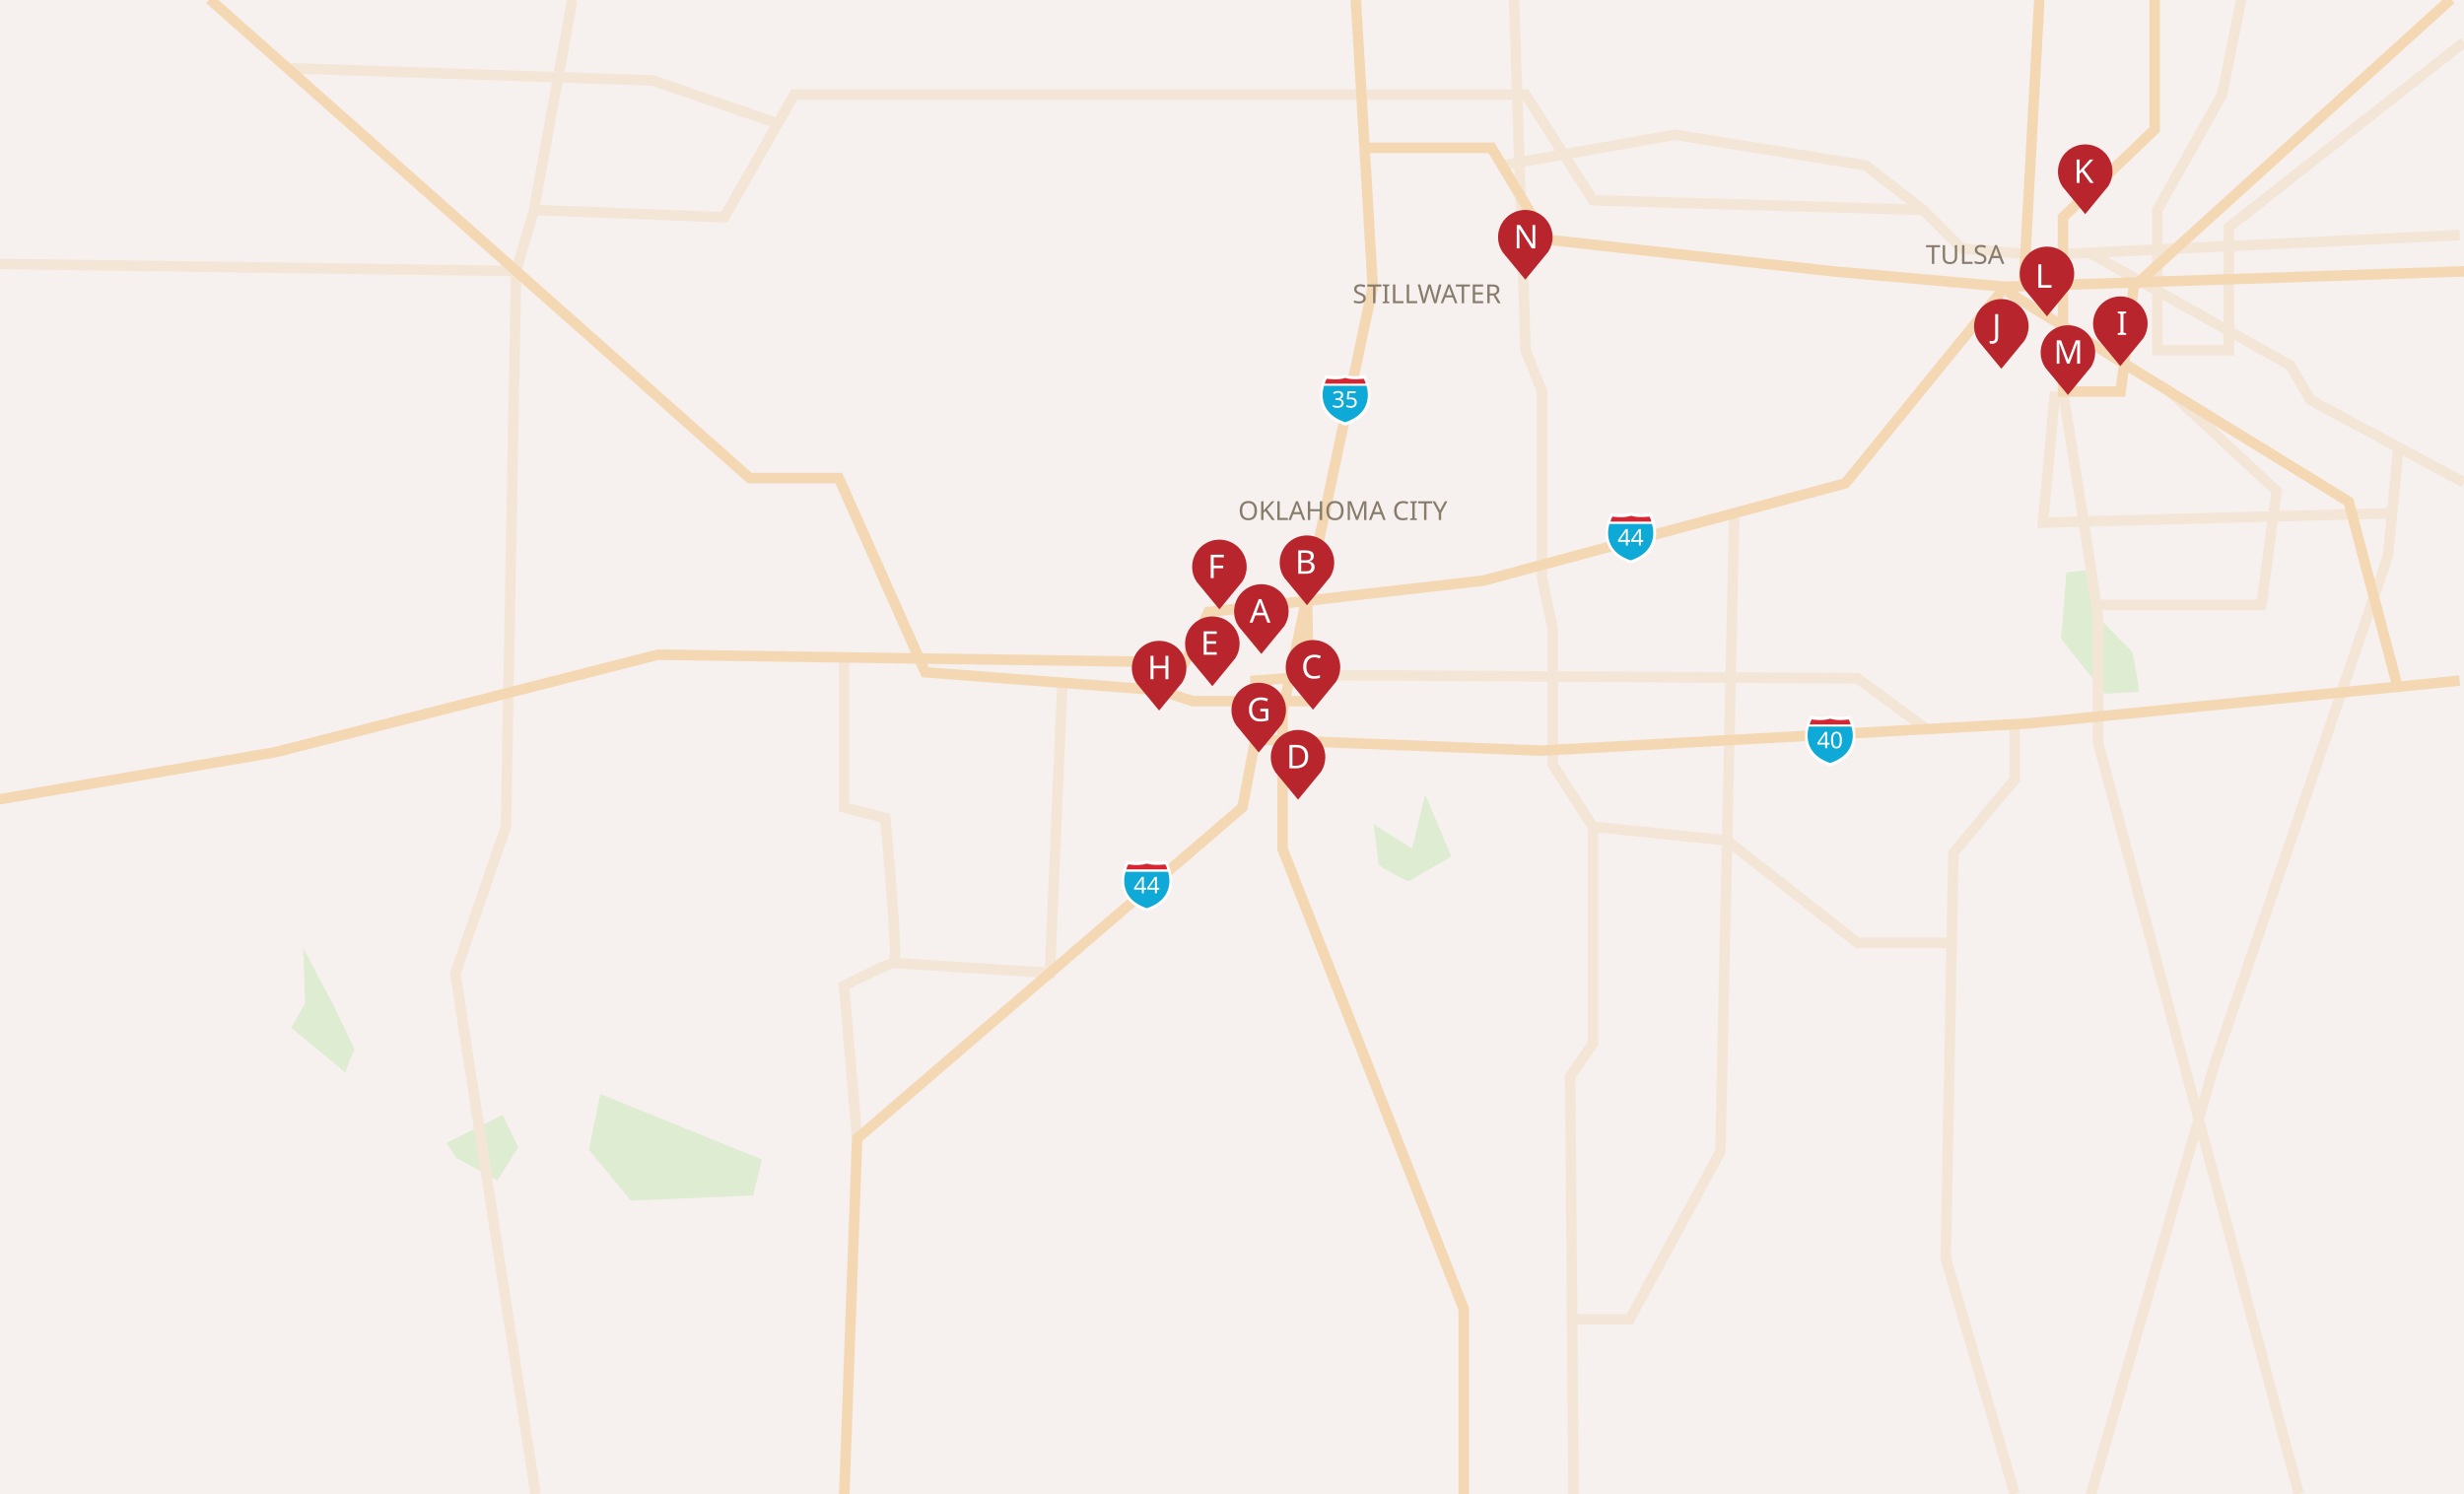
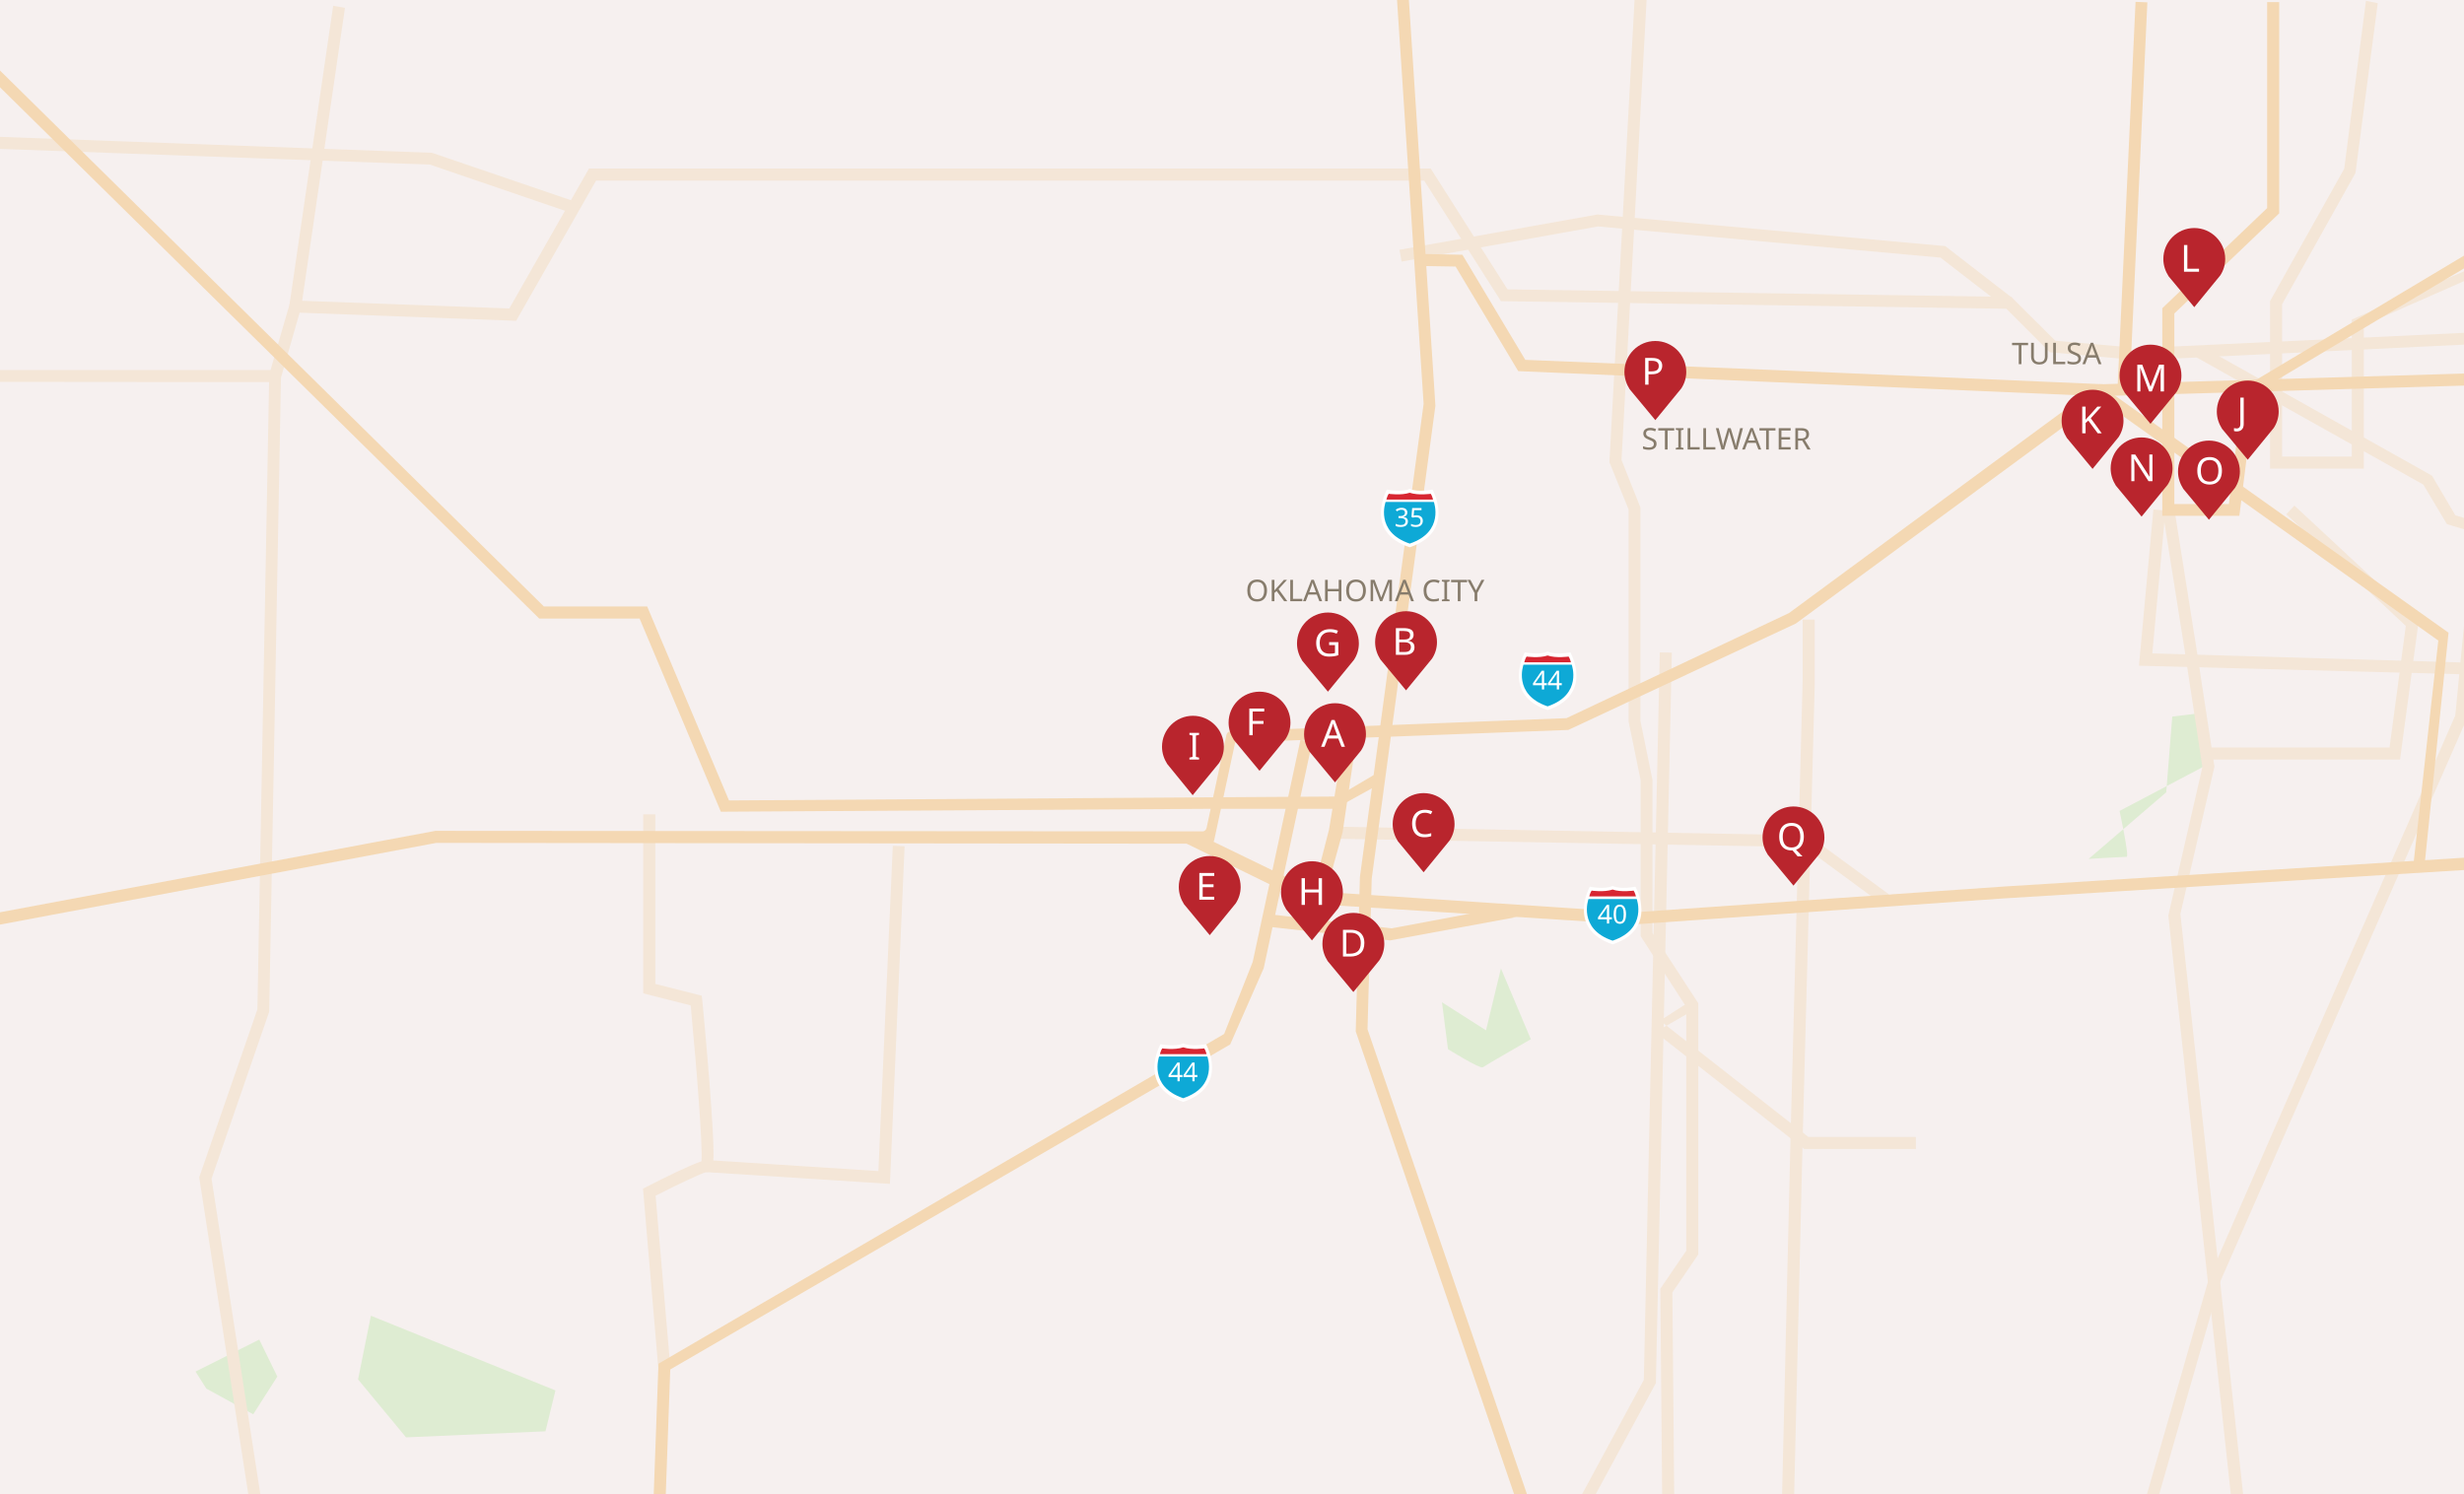
- <svg xmlns="http://www.w3.org/2000/svg" viewBox="193 18.6 940 570" enable-background="new 193 18.6 940 570">
-   <path fill="#F6F0EF" d="M179.8 12.8c-.4 0-.7 0-1-2.1v585.1l964.1 2v-585H179.8z" />
-   <g fill="#DEECD2">
-     <path d="M325 428c-.3-1.7 3.3-9 3.3-9l-8.3-17.3-11.3-21.3.7 21-5.3 9.3L325 428zM367 460.3l-3.7-5.6 21.4-10.7 6 12.3-8 12.7zM422 436l-4.3 21.3 16 19.4 46.6-2 3.4-13.7zM717 333l2 15.7s10.7 6.7 11.7 6c1-.7 16-9.3 16-9.3l-10-23.7-5 20.7L717 333zM990 236l2.7 17.3 13.7 14s3.3 15.3 2.3 15.3-12.7.7-12.7.7l-16.7-21 2-25.3 8.7-1z" />
+ <svg xmlns="http://www.w3.org/2000/svg" version="1.1" id="map" x="0px" y="0px" viewBox="193 18.6 940 570" enable-background="new 193 18.6 940 570" xml:space="preserve">
+   <g id="greenery">
+ </g>
+   <g id="smallroads">
+ </g>
+   <g id="sign">
+ </g>
+   <g id="land">
+     <path fill="#F6F0EF" d="M190,14.6v574.1h946.7l0.3-573.9c0,0,0,0,0,0L190,14.6z" />
  </g>
-   <g stroke="#F4E6D7" stroke-width="4" stroke-miterlimit="10" fill="none">
-     <path d="M770.4 12.8l4.6 139.4 6.3 15.8v71.2l4.1 19.5v51.7l15.3 23.6v82.7l-8.7 12.6 1.3 159.3M854.6 214.4L849.3 458l-34.6 64h-21.9M685.3 276.1l216.3 1.3 26.4 19.4M1048 18.3l-7.3 36.4-24.7 44v53.5h27.3v-46.9l89.7-70.6M980 115.5l151.3-7.2M990 115l76.7 43 7.8 13.3 58.5 31.4M980 168l7.4 46.4 6 39.4v48.1l76.6 286.7M1108 189.2l-4 41.5-66 193.3-48 167M977 168l-4.6 50 133.2-3.6M993.4 249.4h62.3l5.8-43.5-40.8-37.9M800.7 334l51.2 5.3 49.7 39h36.6M961.6 294.9V316l-23.4 28-2.9 154.7 26.3 89.9M766 81.7L832 70l72.7 11.7 22 17M302.7 44.6L442 49.3l47.7 16.4M411.3 18.6l-14.6 80.1M192.6 119.3l197.3 2.7 6.8-23.3 72.6 2.8L496 54.7h279L800.7 95l126 3.7 14.6 14.7 23.7 2.1M389.9 122L386 334l-19.3 56 30.6 198.6M515 268.4v58.3l15.7 4S536 386 534 386s-19 8.7-19 8.7l5 58.3M534 386l59.5 3.8 4.8-110.7" />
+   <polygon fill="#DEECD2" points="271.7,548.4 267.6,541.9 291.9,529.7 298.8,543.8 289.6,558.2 " />
+   <polygon fill="#DEECD2" points="334.5,520.6 329.6,544.9 347.9,567 401.1,564.7 404.9,549.1 " />
+   <path fill="#DEECD2" d="M743.1,401l2.3,17.9c0,0,12.2,7.6,13.3,6.9c1.1-0.8,18.3-10.7,18.3-10.7l-11.4-27l-5.7,23.6L743.1,401z" />
+   <path fill="#DEECD2" d="M1031.6,290.8l3,19.8l-33,17.4c0,0,3.8,17.5,2.7,17.5s-14.5,0.8-14.5,0.8l29.6-25.4l2.3-28.9L1031.6,290.8z" />
+   <polygon fill="#F4E6D7" points="807,195 814.3,213 814.3,293.9 818.9,316.3 818.9,375.8 836.3,402.8 836.3,495.8 826.4,510.3   827.1,589.2 831.7,589.2 831,511.7 840.9,497.2 840.9,401.4 823.4,374.5 823.4,316.1 818.8,293.6 818.8,212.2 811.6,194.1   821.5,12.4 816.9,12.5 807,194.6 " />
+   <polygon fill="#F4E6D7" points="800.4,591.2 824.7,546.3 830.8,267.6 826.2,267.5 820.1,545.1 795.2,591.2 " />
+   <polygon fill="#F4E6D7" points="910.9,363.5 881.4,341.8 702.2,338.6 702.3,334 882.9,337.3 913.6,359.8 " />
+   <polygon fill="#F4E6D7" points="1137,120.4 1090.2,140.5 1090.2,192.8 1063.6,192.8 1063.6,134.7 1091.6,84.6 1100.1,19.8   1095.6,18.9 1087.3,83 1059,133.5 1059,197.4 1094.8,197.4 1094.8,142.7 1137,124.1 " />
+   <polygon fill="#F4E6D7" points="1137,145.4 1020.1,150.9 1020.3,155.5 1137,149.9 " />
+   <polygon fill="#F4E6D7" points="1137,217.4 1129.7,215.2 1120.8,200.1 1032.8,150.7 1030.5,154.7 1117.5,203.5 1126.5,218.6   1137,221.7 " />
+   <polygon fill="#F4E6D7" points="1033.2,311.3 1020.2,367.9 1044.3,591.2 1049,591.2 1024.8,367.3 1037.8,311.1 1030.9,265.8   1022.5,212.8 1018,213.5 1026.4,266.5 " />
+   <path fill="#F4E6D7" d="M1016,591.2l24-83.6l94-214.6l0.3-2.1l4.2-43.4c0.1-1.2-0.8-2.3-2-2.5l0,0c-1.2-0.1-2.3,0.8-2.5,2l-4.3,44.3  c0,0.3-0.1,0.6-0.3,0.9l-93.7,214.1l-24.4,85H1016z" />
+   <polygon fill="#F4E6D7" points="1009,272.6 1014.5,213 1019.1,213.4 1014.1,267.9 1133.6,271.4 1133.7,275.9 " />
+   <polygon fill="#F4E6D7" points="1108.6,308.4 1035.5,308.4 1035.5,303.8 1104.6,303.8 1110.8,257.4 1065.2,214.8 1068.3,211.5   1115.7,255.6 " />
+   <polygon fill="#F4E6D7" points="923.9,457 881.3,457 824.5,412.4 838.4,404.4 838.9,399.9 826.3,408 882.9,452.4 923.9,452.4 " />
+   <path fill="#F4E6D7" d="M875.1,593.5c1.2,0,2.2-1,2.3-2.2l3.3-138l4.6-173.4V255h-4.6v23.2l-4.6,173.4l-3.3,139.6  C872.8,592.5,873.8,593.5,875.1,593.5L875.1,593.5z" />
+   <polygon fill="#F4E6D7" points="957.9,135.9 933.3,116.9 802.6,105 727.7,118.4 726.9,113.9 802.6,100.4 803,100.5 935.1,112.5   960.7,132.3 " />
+   <polygon fill="#F4E6D7" points="357.8,76.9 190,70.7 190,75.3 357,81.4 411.1,99.9 412.6,95.6 " />
+   <polygon fill="#F4D8B3" points="698.6,360 693.6,360 700,335.2 706.2,297.6 710.9,297.6 705.2,336.1 " />
+   <polygon fill="#F4E6D7" points="307.9,135.9 303.4,135.1 320.1,20.8 324.6,21.6 " />
+   <polygon fill="#F4E6D7" points="977.1,148.6 960.3,131.9 768.1,129 738.8,82.9 417.7,82.9 387.3,136.3 303.9,133.2 296.2,159.8   190,159.8 190,164.3 299.7,164.4 307.3,137.9 389.9,141 420.4,87.5 736.3,87.5 765.6,133.5 958.4,136.4 975,153 1002.9,155.5   1003.3,150.9 " />
+   <polygon fill="#F4E6D7" points="292.7,591.2 273.7,468.3 295.6,404.9 295.7,404.5 300.2,162.1 295.7,162 291.2,403.7 269,467.8   288.1,591.2 " />
+   <path fill="#F4E6D7" d="M444.1,540.2l-5.8-68.1l1.4-0.7c7.6-3.9,16.8-8.4,20.9-9.7c0.5-5.9-1.7-33.9-4.1-59.5l-18.1-4.6v-68.3h4.6  V394l17.7,4.5l0.2,1.6c0,0.2,1.5,15.4,2.7,30.8c2.5,32,1.6,33,0.6,34.1c-0.4,0.5-1.1,0.8-1.7,0.8c-1.7,0.3-10.9,4.7-19.4,9l5.6,65.1  L444.1,540.2z" />
+   <polygon fill="#F4E6D7" points="532.5,470.3 462.3,465.8 462.6,461.2 528.1,465.4 533.6,341.3 538.1,341.5 " />
+   <g id="roads">
+     <polygon fill="#F4D8B3" points="1113.5,350.3 1123.2,263 995,171.7 997.4,167.8 1127.1,260 1117.9,349.2  " />
+     <path fill="#F4D8B3" d="M1137,115.3L1137,115.3c-0.5-0.6-1.4-0.7-2.1-0.3l-86,51.4l-5.6,44.5h-20.8v-72.7l40-38.2V19.4h-4.6V98   l-40,38.2v79.2h29.4l5.9-46.8l83-49.5c0.5-0.3,0.8-0.8,0.8-1.4V115.3z" />
+     <polygon fill="#F4D8B3" points="1005.4,167.6 1000.8,167.4 1007.7,19.3 1012.2,19.5  " />
+     <polygon fill="#F4D8B3" points="994.9,169.8 869.8,164.4 772.2,160.2 748.3,120.3 736.1,120.1 736.1,115.5 750.9,115.8    774.9,155.9 870.2,159.8 995.3,165.2  " />
+     <polygon fill="#F4D8B3" points="446.9,591.2 448.7,541.1 662.3,417.1 675.1,388 693.6,301.7 689.1,300.9 670.9,385.6 660,413.1    444.2,538.9 442.3,591.2  " />
+     <polygon fill="#F4D8B3" points="1137,345.6 956.6,356.9 816.1,366.7 695,358.7 648,335.9 645.5,340.4 692.5,363.4 816.1,371.3    816.2,371.3 957,361.4 1137,350.3  " />
+     <polygon fill="#F4D8B3" points="719.8,312.7 703.2,322.5 655.8,322.8 471.1,324 439.9,250 400.5,250 186.7,39.3 186.7,45.7    398.1,254 398.7,254.6 437,254.6 468,328.3 653.3,327.2 702.2,327.2 719.2,317.8  " />
+     <path fill="#F4D8B3" d="M995,165.2l-1,0l-118.5,87.3l-84.9,40.1l-128.1,5c-0.8,0-1.4,0.6-1.6,1.3l-7.6,35.6   c-0.2,0.8-0.9,1.4-1.7,1.3l-292.5-0.2L188,367.6v4.7l171.4-32.1l295.1,0.3c0.8,0,1.5-0.5,1.7-1.3l8-37.3l127.1-4.8l86.8-40.6   l118.1-86.8l140.8-4.1v-4.6L995,165.2z" />
+     <polygon fill="#F4D8B3" points="775.7,589.2 714.7,411.3 716.3,353.9 740.6,173.4 730.2,14.3 725.7,14.6 736.1,172.7 711.8,353.2    710.2,412.1 770.8,589.2  " />
  </g>
-   <g stroke="#F4D8B3" stroke-width="4" stroke-miterlimit="10" fill="none">
-     <path d="M958.9 130l130.1 80 19 71.9M1128 18.3L1007 128l-5 40h-22v-66.5l35-33.5V18.3M965 128l6-109.7M713.6 75H762l21 35 108 12 67 6M671.9 300.7l-4.9 25.9L520 453l-5 138M685 277.3l-13.1 1v22.4L781 305l186-10.4 164.3-16.3M273 18.3L479 201h34l33 74.1 89 6.8 13 4.2h44.2l-.5-37.8M192.6 323.6l105.4-18 146-37.2 201 2.9 9-19.2 105-12L897 203l61-75 179-6M709.9 12.8l6.8 115.2-34.4 162v52.5L751.4 518v73" />
+   <polygon fill="#F4D8B3" points="771.5,368.5 723.3,377.4 676.2,372.1 676.2,367.3 723.9,372.8 757.5,366.5 " />
+   <g id="marker">
+     <path id="pin_31_" fill="#B9252D" d="M712.2,305c1.2-1.8,1.9-4,1.9-6.3c0-6.5-5.3-11.8-11.8-11.8s-11.8,5.3-11.8,11.8   c0,2.5,0.8,4.7,2,6.6l9.8,11.8L712.2,305z" />
+     <text id="id" transform="matrix(1 0 0 1 696.9955 303.5291)" fill="#FFFFFF" font-family="'Helvetica-Bold'" font-size="14.268">A</text>
+   </g>
+   <g id="marker_30_">
+     <path id="pin_30_" fill="#B9252D" d="M739.3,269.9c1.2-1.8,1.9-4,1.9-6.3c0-6.5-5.3-11.8-11.8-11.8s-11.8,5.3-11.8,11.8   c0,2.5,0.8,4.7,2,6.6l9.8,11.8L739.3,269.9z" />
+     <text id="id_30_" transform="matrix(1 0 0 1 724.1234 268.4383)" fill="#FFFFFF" font-family="'Helvetica-Bold'" font-size="14.268">B</text>
+   </g>
+   <g id="marker_29_">
+     <path id="pin_29_" fill="#B9252D" d="M746,339.3c1.2-1.8,1.9-4,1.9-6.3c0-6.5-5.3-11.8-11.8-11.8c-6.5,0-11.8,5.3-11.8,11.8   c0,2.5,0.8,4.7,2,6.6l9.8,11.8L746,339.3z" />
+     <text id="id_29_" transform="matrix(1 0 0 1 730.8353 337.8899)" fill="#FFFFFF" font-family="'Helvetica-Bold'" font-size="14.268">C</text>
+   </g>
+   <g id="marker_28_">
+     <path id="pin_28_" fill="#B9252D" d="M1001.2,185.4c1.2-1.8,1.9-4,1.9-6.3c0-6.5-5.3-11.8-11.8-11.8c-6.5,0-11.8,5.3-11.8,11.8   c0,2.5,0.8,4.7,2,6.6l9.8,11.8L1001.2,185.4z" />
+     <text id="id_28_" transform="matrix(1 0 0 1 985.9694 183.9238)" fill="#FFFFFF" font-family="'Helvetica-Bold'" font-size="14.268">K</text>
+   </g>
+   <g id="marker_27_">
+     <path id="pin_24_" fill="#B9252D" d="M1040,123.7c1.2-1.8,1.9-4,1.9-6.3c0-6.5-5.3-11.8-11.8-11.8c-6.5,0-11.8,5.3-11.8,11.8   c0,2.5,0.8,4.7,2,6.6l9.8,11.8L1040,123.7z" />
+     <text id="id_27_" transform="matrix(1 0 0 1 1024.788 122.2729)" fill="#FFFFFF" font-family="'Helvetica-Bold'" font-size="14.268">L</text>
+   </g>
+   <g id="marker_23_">
+     <path id="pin_23_" fill="#B9252D" d="M1060.4,181.9c1.2-1.8,1.9-4,1.9-6.3c0-6.5-5.3-11.8-11.8-11.8c-6.5,0-11.8,5.3-11.8,11.8   c0,2.5,0.8,4.7,2,6.6l9.8,11.8L1060.4,181.9z" />
+     <text id="id_23_" transform="matrix(1 0 0 1 1046.368 180.499)" fill="#FFFFFF" font-family="'Helvetica-Bold'" font-size="14.268">J</text>
+   </g>
+   <g id="marker_22_">
+     <path id="pin_22_" fill="#B9252D" d="M1019.9,203.6c1.2-1.8,1.9-4,1.9-6.3c0-6.5-5.3-11.8-11.8-11.8c-6.5,0-11.8,5.3-11.8,11.8   c0,2.5,0.8,4.7,2,6.6l9.8,11.8L1019.9,203.6z" />
+     <text id="id_22_" transform="matrix(1 0 0 1 1004.697 202.1904)" fill="#FFFFFF" font-family="'Helvetica-Bold'" font-size="14.268">N</text>
+   </g>
+   <g id="marker_21_">
+     <path id="pin_21_" fill="#B9252D" d="M1023.3,168.2c1.2-1.8,1.9-4,1.9-6.3c0-6.5-5.3-11.8-11.8-11.8c-6.5,0-11.8,5.3-11.8,11.8   c0,2.5,0.8,4.7,2,6.6l9.8,11.8L1023.3,168.2z" />
+     <text id="id_21_" transform="matrix(1 0 0 1 1006.98 167.9399)" fill="#FFFFFF" font-family="'Helvetica-Bold'" font-size="14.268">M</text>
+   </g>
+   <g id="marker_20_">
+     <path id="pin_20_" fill="#B9252D" d="M709.5,270.4c1.2-1.8,1.9-4,1.9-6.3c0-6.5-5.3-11.8-11.8-11.8c-6.5,0-11.8,5.3-11.8,11.8   c0,2.5,0.8,4.7,2,6.6l9.8,11.8L709.5,270.4z" />
+     <text id="id_20_" transform="matrix(1 0 0 1 694.2426 268.9744)" fill="#FFFFFF" font-family="'Helvetica-Bold'" font-size="14.268">G</text>
+   </g>
+   <g id="marker_19_">
+     <path id="pin_6_" fill="#B9252D" d="M683.4,300.6c1.2-1.8,1.9-4,1.9-6.3c0-6.5-5.3-11.8-11.8-11.8c-6.5,0-11.8,5.3-11.8,11.8   c0,2.5,0.8,4.7,2,6.6l9.8,11.8L683.4,300.6z" />
+     <text id="id_19_" transform="matrix(1 0 0 1 668.2133 299.1219)" fill="#FFFFFF" font-family="'Helvetica-Bold'" font-size="14.268">F</text>
+   </g>
+   <g id="marker_7_">
+     <path id="pin_8_" fill="#B9252D" d="M658,309.8c1.2-1.8,1.9-4,1.9-6.3c0-6.5-5.3-11.8-11.8-11.8c-6.5,0-11.8,5.3-11.8,11.8   c0,2.5,0.8,4.7,2,6.6L648,322L658,309.8z" />
+     <text id="id_7_" transform="matrix(1 0 0 1 646.182 308.3953)" fill="#FFFFFF" font-family="'Helvetica-Bold'" font-size="14.268">I</text>
+   </g>
+   <g id="marker_6_">
+     <path id="pin_7_" fill="#B9252D" d="M703.4,365.3c1.2-1.8,1.9-4,1.9-6.3c0-6.5-5.3-11.8-11.8-11.8c-6.5,0-11.8,5.3-11.8,11.8   c0,2.5,0.8,4.7,2,6.6l9.8,11.8L703.4,365.3z" />
+     <text id="id_6_" transform="matrix(1 0 0 1 688.1527 363.8528)" fill="#FFFFFF" font-family="'Helvetica-Bold'" font-size="14.268">H</text>
+   </g>
+   <g id="marker_5_">
+     <path id="pin_5_" fill="#B9252D" d="M719.2,385c1.2-1.8,1.9-4,1.9-6.3c0-6.5-5.3-11.8-11.8-11.8c-6.5,0-11.8,5.3-11.8,11.8   c0,2.5,0.8,4.7,2,6.6l9.8,11.8L719.2,385z" />
+     <text id="id_5_" transform="matrix(1 0 0 1 703.9457 383.5559)" fill="#FFFFFF" font-family="'Helvetica-Bold'" font-size="14.268">D</text>
+   </g>
+   <g id="marker_13_">
+     <path id="pin_14_" fill="#B9252D" d="M834.4,166.8c1.2-1.8,1.9-4,1.9-6.3c0-6.5-5.3-11.8-11.8-11.8c-6.5,0-11.8,5.3-11.8,11.8   c0,2.5,0.8,4.7,2,6.6l9.8,11.8L834.4,166.8z" />
+     <text id="id_13_" transform="matrix(1 0 0 1 819.229 165.3617)" fill="#FFFFFF" font-family="'Helvetica-Bold'" font-size="14.268">P</text>
  </g>
  <g>
-     <path fill="#B9252D" d="M683 257.4c1-1.6 1.6-3.5 1.6-5.5 0-5.7-4.6-10.4-10.4-10.4-5.7 0-10.4 4.6-10.4 10.4 0 2.2.7 4.2 1.8 5.8l8.6 10.4 8.8-10.7z" />
-     <text transform="translate(669.704 256.145)" fill="#fff" font-family="'Helvetica-Bold'" font-size="12.497">A</text>
+     <path fill="#FFFFFF" d="M783.4,289.5c17.7-5.9,8.7-22,8.7-22s-5.6,1.2-8.7-0.3h0c-3,1.5-8.7,0.3-8.7,0.3S765.8,283.7,783.4,289.5   L783.4,289.5z" />
+     <path fill="#0EA9D6" d="M792.6,272.2c0,0,4.2,11.4-9.2,15.9c-13.4-4.5-9.2-15.9-9.2-15.9H792.6z" />
+     <path fill="#D72631" d="M783.4,271.3h8.9c0,0-0.4-1.6-0.9-2.2c0,0-4.7,0.7-8-0.4c-3.3,1.1-8,0.4-8,0.4c-0.5,0.6-0.9,2.2-0.9,2.2   H783.4z" />
+     <text transform="matrix(1 0 0 1 777.6202 281.6448)" fill="#FFFFFF" font-family="'HelveticaNeue-Bold'" font-size="9.947">44</text>
  </g>
  <g>
-     <path fill="#B9252D" d="M700.4 238.8c1-1.6 1.6-3.5 1.6-5.5 0-5.7-4.6-10.4-10.4-10.4s-10.4 4.6-10.4 10.4c0 2.2.7 4.2 1.8 5.8l8.6 10.4 8.8-10.7z" />
-     <text transform="translate(687.055 237.502)" fill="#fff" font-family="'Helvetica-Bold'" font-size="12.497">B</text>
+     <path fill="#FFFFFF" d="M808.2,378.9c17.7-5.9,8.7-22,8.7-22s-5.6,1.2-8.7-0.3h0c-3,1.5-8.7,0.3-8.7,0.3S790.6,373,808.2,378.9   L808.2,378.9z" />
+     <path fill="#0EA9D6" d="M817.4,361.6c0,0,4.2,11.4-9.2,15.9c-13.4-4.5-9.2-15.9-9.2-15.9H817.4z" />
+     <path fill="#D72631" d="M808.2,360.6h8.9c0,0-0.4-1.6-0.9-2.2c0,0-4.7,0.7-8-0.4c-3.3,1.1-8,0.4-8,0.4c-0.5,0.6-0.9,2.2-0.9,2.2   H808.2z" />
+     <text transform="matrix(1 0 0 1 802.4229 370.9714)" fill="#FFFFFF" font-family="'HelveticaNeue-Bold'" font-size="9.947">40</text>
  </g>
  <g>
-     <path fill="#B9252D" d="M702.7 278.7c1-1.6 1.6-3.5 1.6-5.5 0-5.7-4.6-10.4-10.4-10.4s-10.4 4.6-10.4 10.4c0 2.2.7 4.2 1.8 5.8l8.6 10.4 8.8-10.7z" />
-     <text transform="translate(689.405 277.434)" fill="#fff" font-family="'Helvetica-Bold'" font-size="12.497">C</text>
+     <path fill="#FFFFFF" d="M644.4,439c17.7-5.9,8.7-22,8.7-22s-5.6,1.2-8.7-0.3h0c-3,1.5-8.7,0.3-8.7,0.3S626.7,433.2,644.4,439   L644.4,439z" />
+     <path fill="#0EA9D6" d="M653.6,421.7c0,0,4.2,11.4-9.2,15.9c-13.4-4.5-9.2-15.9-9.2-15.9H653.6z" />
+     <path fill="#D72631" d="M644.4,420.8h8.9c0,0-0.4-1.6-0.9-2.2c0,0-4.7,0.7-8-0.4c-3.3,1.1-8,0.4-8,0.4c-0.5,0.6-0.9,2.2-0.9,2.2   H644.4z" />
+     <text transform="matrix(1 0 0 1 638.5927 431.1468)" fill="#FFFFFF" font-family="'HelveticaNeue-Bold'" font-size="9.947">44</text>
  </g>
  <g>
-     <path fill="#B9252D" d="M965.3 148.6c1-1.6 1.6-3.5 1.6-5.5 0-5.7-4.6-10.4-10.4-10.4-5.7 0-10.4 4.6-10.4 10.4 0 2.2.7 4.2 1.8 5.8l8.6 10.4 8.8-10.7z" />
-     <text transform="translate(953.003 147.376)" fill="#fff" font-family="'Helvetica-Bold'" font-size="12.497">J</text>
+     <path fill="#FFFFFF" d="M730.8,227.4c17.7-5.9,8.7-22,8.7-22s-5.6,1.2-8.7-0.3h0c-3,1.5-8.7,0.3-8.7,0.3S713.1,221.6,730.8,227.4   L730.8,227.4z" />
+     <path fill="#0EA9D6" d="M740,210.1c0,0,4.2,11.4-9.2,15.9c-13.4-4.5-9.2-15.9-9.2-15.9H740z" />
+     <path fill="#D72631" d="M730.8,209.2h8.9c0,0-0.4-1.6-0.9-2.2c0,0-4.7,0.7-8-0.4c-3.3,1.1-8,0.4-8,0.4c-0.5,0.6-0.9,2.2-0.9,2.2   H730.8z" />
+     <text transform="matrix(1 0 0 1 724.9803 219.5555)" fill="#FFFFFF" font-family="'HelveticaNeue-Bold'" font-size="9.947">35</text>
  </g>
-   <g>
-     <path fill="#B9252D" d="M997.3 89.6c1-1.6 1.6-3.5 1.6-5.5 0-5.7-4.6-10.4-10.4-10.4-5.7 0-10.4 4.6-10.4 10.4 0 2.2.7 4.2 1.8 5.8l8.6 10.4 8.8-10.7z" />
-     <text transform="translate(984.003 88.376)" fill="#fff" font-family="'Helvetica-Bold'" font-size="12.497">K</text>
+   <text transform="matrix(1 0 0 1 668.1322 247.9949)" fill="#877C6C" font-family="'HelveticaNeue-Bold'" font-size="11.417">OKLAHOMA CITY</text>
+   <text transform="matrix(1 0 0 1 960.4782 157.5571)" fill="#877C6C" font-family="'HelveticaNeue-Bold'" font-size="11.417">TULSA</text>
+   <text transform="matrix(1 0 0 1 819.229 190.1067)" fill="#877C6C" font-family="'HelveticaNeue-Bold'" font-size="11.417">STILLWATER</text>
+   <g id="marker_4_">
+     <path id="pin_4_" fill="#B9252D" d="M1045.6,204.8c1.2-1.8,1.9-4,1.9-6.3c0-6.5-5.3-11.8-11.8-11.8c-6.5,0-11.8,5.3-11.8,11.8   c0,2.5,0.8,4.7,2,6.6l9.8,11.8L1045.6,204.8z" />
+     <text id="id_4_" transform="matrix(1 0 0 1 1030.384 203.332)" fill="#FFFFFF" font-family="'Helvetica-Bold'" font-size="14.268">O</text>
  </g>
-   <g>
-     <path fill="#B9252D" d="M1010.7 147.6c1-1.6 1.6-3.5 1.6-5.5 0-5.7-4.6-10.4-10.4-10.4-5.7 0-10.4 4.6-10.4 10.4 0 2.2.7 4.2 1.8 5.8l8.6 10.4 8.8-10.7z" />
-     <text transform="translate(1000.405 146.376)" fill="#fff" font-family="'Helvetica-Bold'" font-size="12.497">I</text>
+   <g id="marker_3_">
+     <path id="pin_3_" fill="#B9252D" d="M664.4,363.3c1.2-1.8,1.9-4,1.9-6.3c0-6.5-5.3-11.8-11.8-11.8c-6.5,0-11.8,5.3-11.8,11.8   c0,2.5,0.8,4.7,2,6.6l9.8,11.8L664.4,363.3z" />
+     <text id="id_3_" transform="matrix(1 0 0 1 649.1449 361.8645)" fill="#FFFFFF" font-family="'Helvetica-Bold'" font-size="14.268">E</text>
  </g>
-   <g>
-     <path fill="#B9252D" d="M990.7 158.6c1-1.6 1.6-3.5 1.6-5.5 0-5.7-4.6-10.4-10.4-10.4-5.7 0-10.4 4.6-10.4 10.4 0 2.2.7 4.2 1.8 5.8l8.6 10.4 8.8-10.7z" />
-     <text transform="translate(976.405 157.376)" fill="#fff" font-family="'Helvetica-Bold'" font-size="12.497">M</text>
+   <g id="marker_1_">
+     <path id="pin_1_" fill="#B9252D" d="M887.1,344.4c1.2-1.8,1.9-4,1.9-6.3c0-6.5-5.3-11.8-11.8-11.8c-6.5,0-11.8,5.3-11.8,11.8   c0,2.5,0.8,4.7,2,6.6l9.8,11.8L887.1,344.4z" />
+     <text id="id_1_" transform="matrix(1 0 0 1 870.8881 342.9186)" fill="#FFFFFF" font-family="'Helvetica-Bold'" font-size="14.268">Q</text>
  </g>
-   <g>
-     <path fill="#B9252D" d="M982.7 128.6c1-1.6 1.6-3.5 1.6-5.5 0-5.7-4.6-10.4-10.4-10.4-5.7 0-10.4 4.6-10.4 10.4 0 2.2.7 4.2 1.8 5.8l8.6 10.4 8.8-10.7z" />
-     <text transform="translate(969.405 128.376)" fill="#fff" font-family="'Helvetica-Bold'" font-size="12.497">L</text>
-   </g>
-   <g>
-     <path fill="#B9252D" d="M667 240.4c1-1.6 1.6-3.5 1.6-5.5 0-5.7-4.6-10.4-10.4-10.4-5.7 0-10.4 4.6-10.4 10.4 0 2.2.7 4.2 1.8 5.8l8.6 10.4 8.8-10.7z" />
-     <text transform="translate(653.675 239.177)" fill="#fff" font-family="'Helvetica-Bold'" font-size="12.497">F</text>
-   </g>
-   <g>
-     <path fill="#B9252D" d="M664.3 269.7c1-1.6 1.6-3.5 1.6-5.5 0-5.7-4.6-10.4-10.4-10.4-5.7 0-10.4 4.6-10.4 10.4 0 2.2.7 4.2 1.8 5.8l8.6 10.4 8.8-10.7z" />
-     <text transform="translate(650.974 268.403)" fill="#fff" font-family="'Helvetica-Bold'" font-size="12.497">E</text>
-   </g>
-   <g>
-     <path fill="#B9252D" d="M644 279c1-1.6 1.6-3.5 1.6-5.5 0-5.7-4.6-10.4-10.4-10.4-5.7 0-10.4 4.6-10.4 10.4 0 2.2.7 4.2 1.8 5.8l8.6 10.4L644 279z" />
-     <text transform="translate(630.704 277.738)" fill="#fff" font-family="'Helvetica-Bold'" font-size="12.497">H</text>
-   </g>
-   <g>
-     <path fill="#B9252D" d="M682 295c1-1.6 1.6-3.5 1.6-5.5 0-5.7-4.6-10.4-10.4-10.4-5.7 0-10.4 4.6-10.4 10.4 0 2.2.7 4.2 1.8 5.8l8.6 10.4L682 295z" />
-     <text transform="translate(668.704 293.738)" fill="#fff" font-family="'Helvetica-Bold'" font-size="12.497">G</text>
-   </g>
-   <g>
-     <path fill="#B9252D" d="M697 313c1-1.6 1.6-3.5 1.6-5.5 0-5.7-4.6-10.4-10.4-10.4-5.7 0-10.4 4.6-10.4 10.4 0 2.2.7 4.2 1.8 5.8l8.6 10.4L697 313z" />
-     <text transform="translate(683.704 311.738)" fill="#fff" font-family="'Helvetica-Bold'" font-size="12.497">D</text>
-   </g>
-   <g>
-     <path fill="#B9252D" d="M783.7 114.6c1-1.6 1.6-3.5 1.6-5.5 0-5.7-4.6-10.4-10.4-10.4-5.7 0-10.4 4.6-10.4 10.4 0 2.2.7 4.2 1.8 5.8l8.6 10.4 8.8-10.7z" />
-     <text transform="translate(770.405 113.376)" fill="#fff" font-family="'Helvetica-Bold'" font-size="12.497">N</text>
-   </g>
-   <g>
-     <path fill="#fff" d="M815.2 233.6c15.5-5.1 7.6-19.3 7.6-19.3s-4.9 1.1-7.6-.2c-2.7 1.3-7.6.2-7.6.2s-7.9 14.2 7.6 19.3z" />
-     <path fill="#0EA9D6" d="M823.2 218.5s3.6 10-8.1 13.9c-11.7-3.9-8.1-13.9-8.1-13.9h16.2z" />
-     <path fill="#D72631" d="M815.2 217.6h7.8s-.3-1.4-.8-1.9c0 0-4.2.6-7-.3-2.9 1-7 .3-7 .3-.5.5-.8 1.9-.8 1.9h7.8z" />
-     <text transform="translate(810.096 226.723)" fill="#fff" font-family="'HelveticaNeue-Bold'" font-size="8.713">44</text>
-     <path fill="#fff" d="M891.2 311c15.5-5.1 7.6-19.3 7.6-19.3s-4.9 1.1-7.6-.2c-2.7 1.3-7.6.2-7.6.2s-7.9 14.2 7.6 19.3z" />
-     <path fill="#0EA9D6" d="M899.3 295.8s3.6 10-8.1 13.9c-11.7-3.9-8.1-13.9-8.1-13.9h16.2z" />
-     <path fill="#D72631" d="M891.2 295h7.8s-.3-1.4-.8-1.9c0 0-4.2.7-7-.3-2.9 1-7 .3-7 .3-.5.5-.8 1.9-.8 1.9h7.8z" />
-     <text transform="translate(886.127 304.088)" fill="#fff" font-family="'HelveticaNeue-Bold'" font-size="8.713">40</text>
-     <path fill="#fff" d="M630.5 366.3c15.5-5.1 7.6-19.3 7.6-19.3s-4.9 1.1-7.6-.2c-2.7 1.3-7.6.2-7.6.2s-7.8 14.2 7.6 19.3z" />
-     <path fill="#0EA9D6" d="M638.6 351.2s3.6 10-8.1 13.9c-11.7-3.9-8.1-13.9-8.1-13.9h16.2z" />
-     <path fill="#D72631" d="M630.5 350.3h7.8s-.3-1.4-.8-1.9c0 0-4.2.6-7-.3-2.9 1-7 .3-7 .3-.5.5-.8 1.9-.8 1.9h7.8z" />
-     <text transform="translate(625.46 359.422)" fill="#fff" font-family="'HelveticaNeue-Bold'" font-size="8.713">44</text>
-     <path fill="#fff" d="M706.2 181c15.5-5.1 7.6-19.3 7.6-19.3s-4.9 1.1-7.6-.2c-2.7 1.3-7.6.2-7.6.2s-7.9 14.2 7.6 19.3z" />
-     <path fill="#0EA9D6" d="M714.3 165.8s3.6 10-8.1 13.9c-11.7-3.9-8.1-13.9-8.1-13.9h16.2z" />
-     <path fill="#D72631" d="M706.2 165h7.8s-.3-1.4-.8-1.9c0 0-4.2.6-7-.3-2.9 1-7 .3-7 .3-.5.5-.8 1.9-.8 1.9h7.8z" />
-     <text transform="translate(701.127 174.088)" fill="#fff" font-family="'HelveticaNeue-Bold'" font-size="8.713">35</text>
-   </g>
-   <text transform="translate(665.333 217)" fill="#877C6C" font-family="'HelveticaNeue-Bold'" font-size="10">OKLAHOMA CITY</text>
-   <text transform="translate(927.674 119.282)" fill="#877C6C" font-family="'HelveticaNeue-Bold'" font-size="10">TULSA</text>
-   <text transform="translate(709.007 134.282)" fill="#877C6C" font-family="'HelveticaNeue-Bold'" font-size="10">STILLWATER</text>
</svg>
